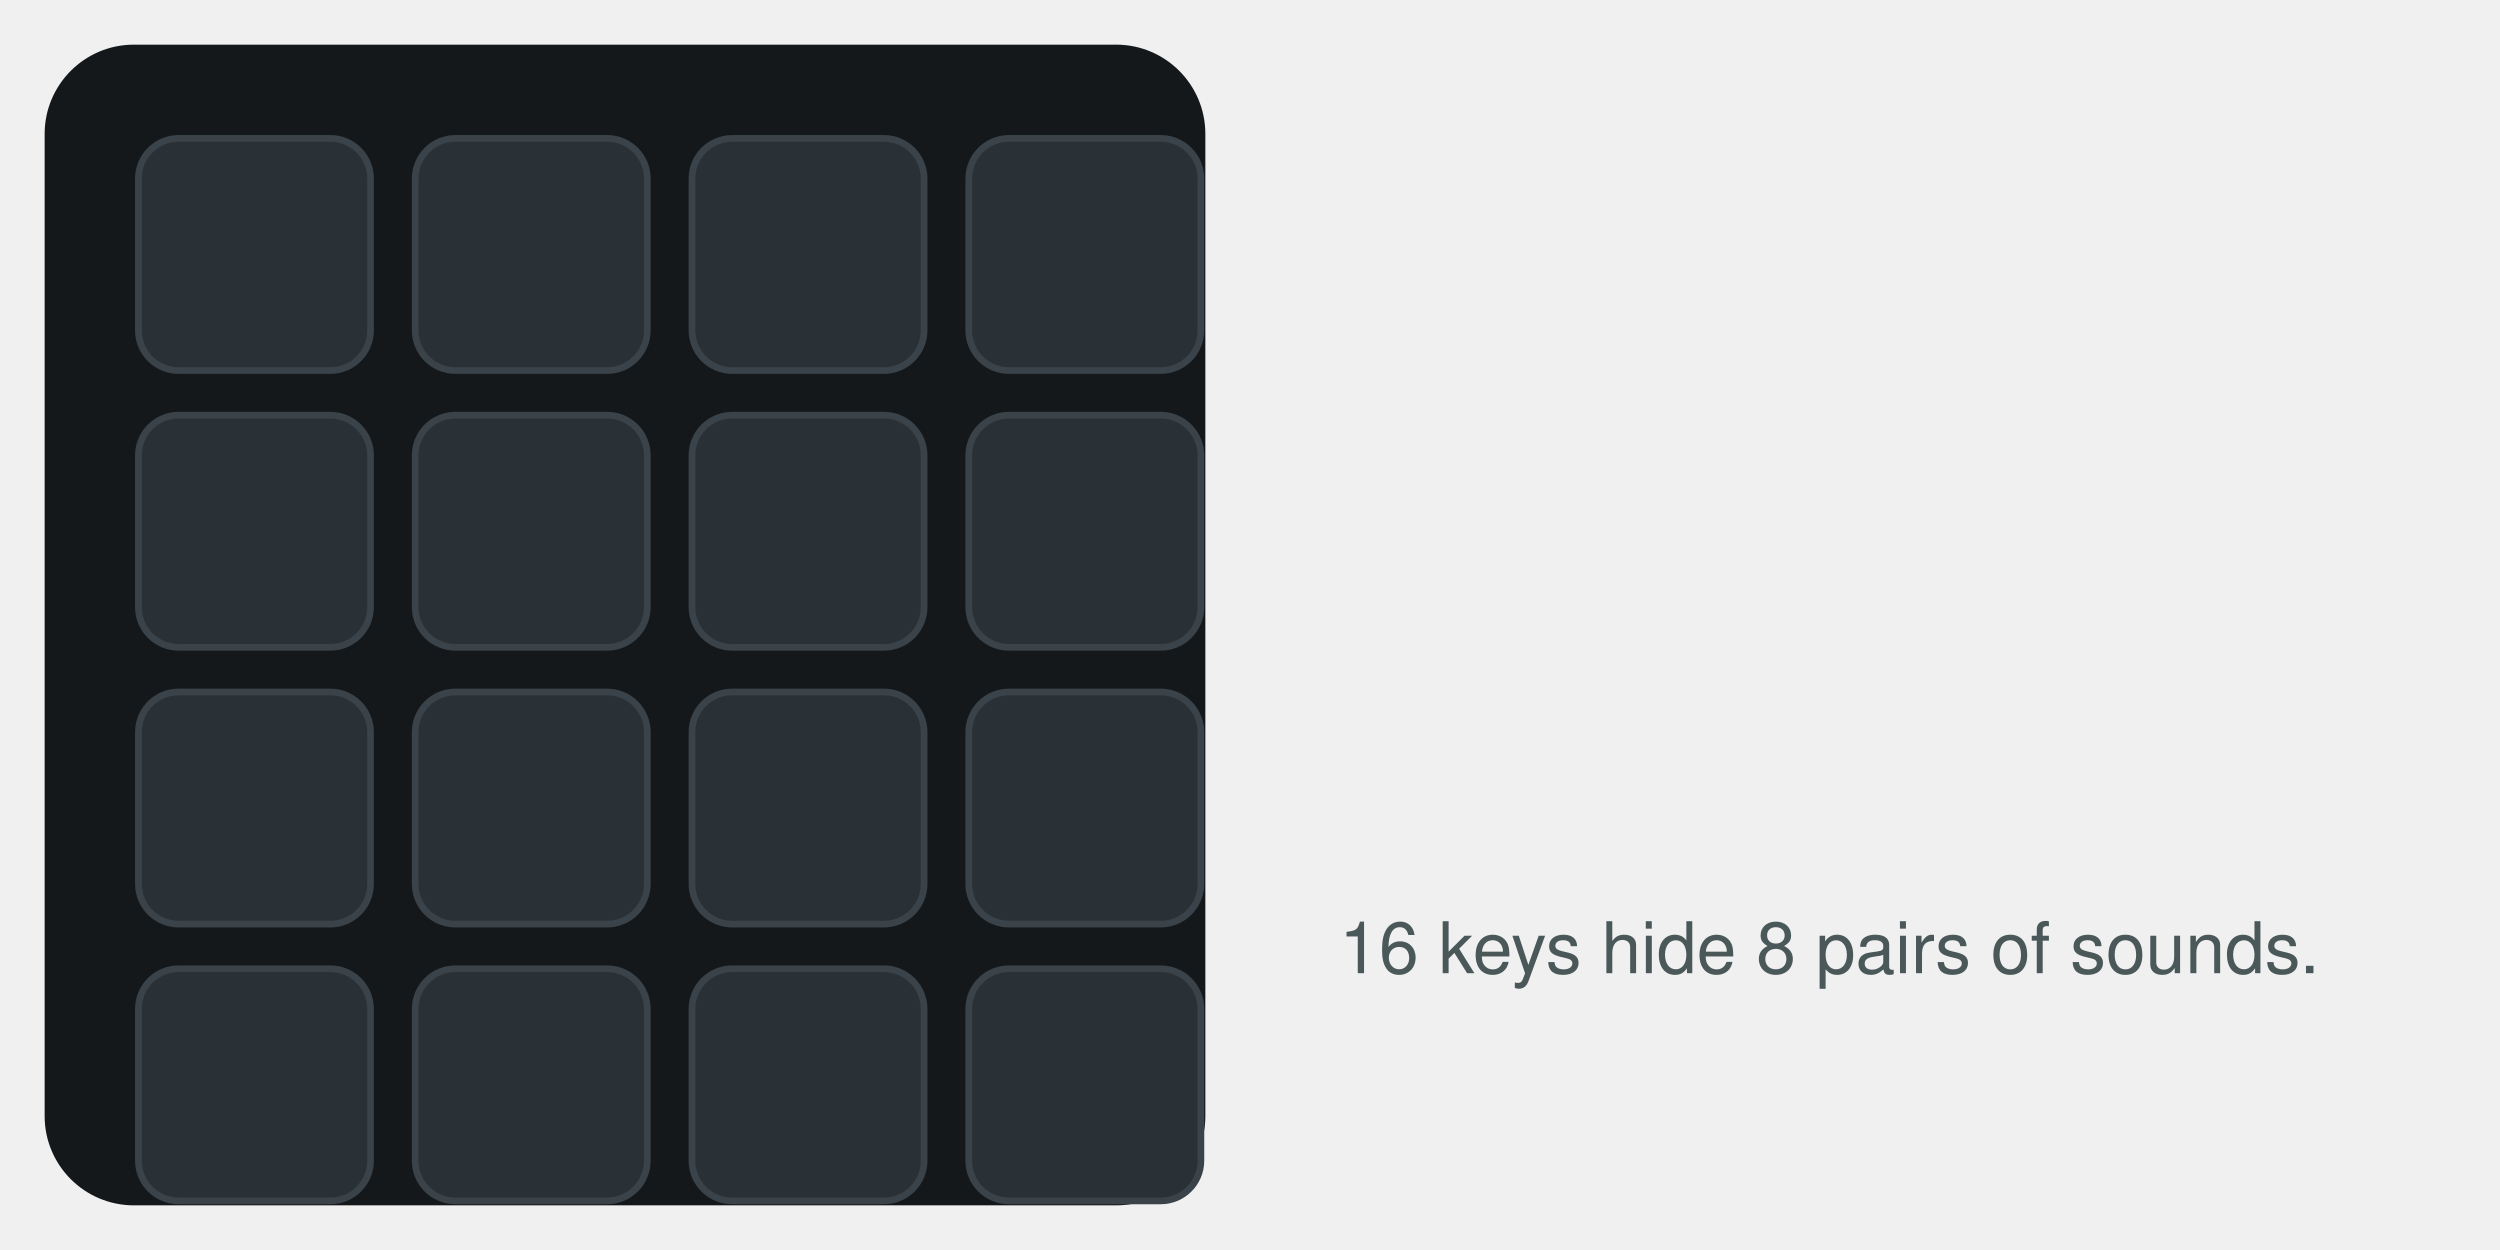
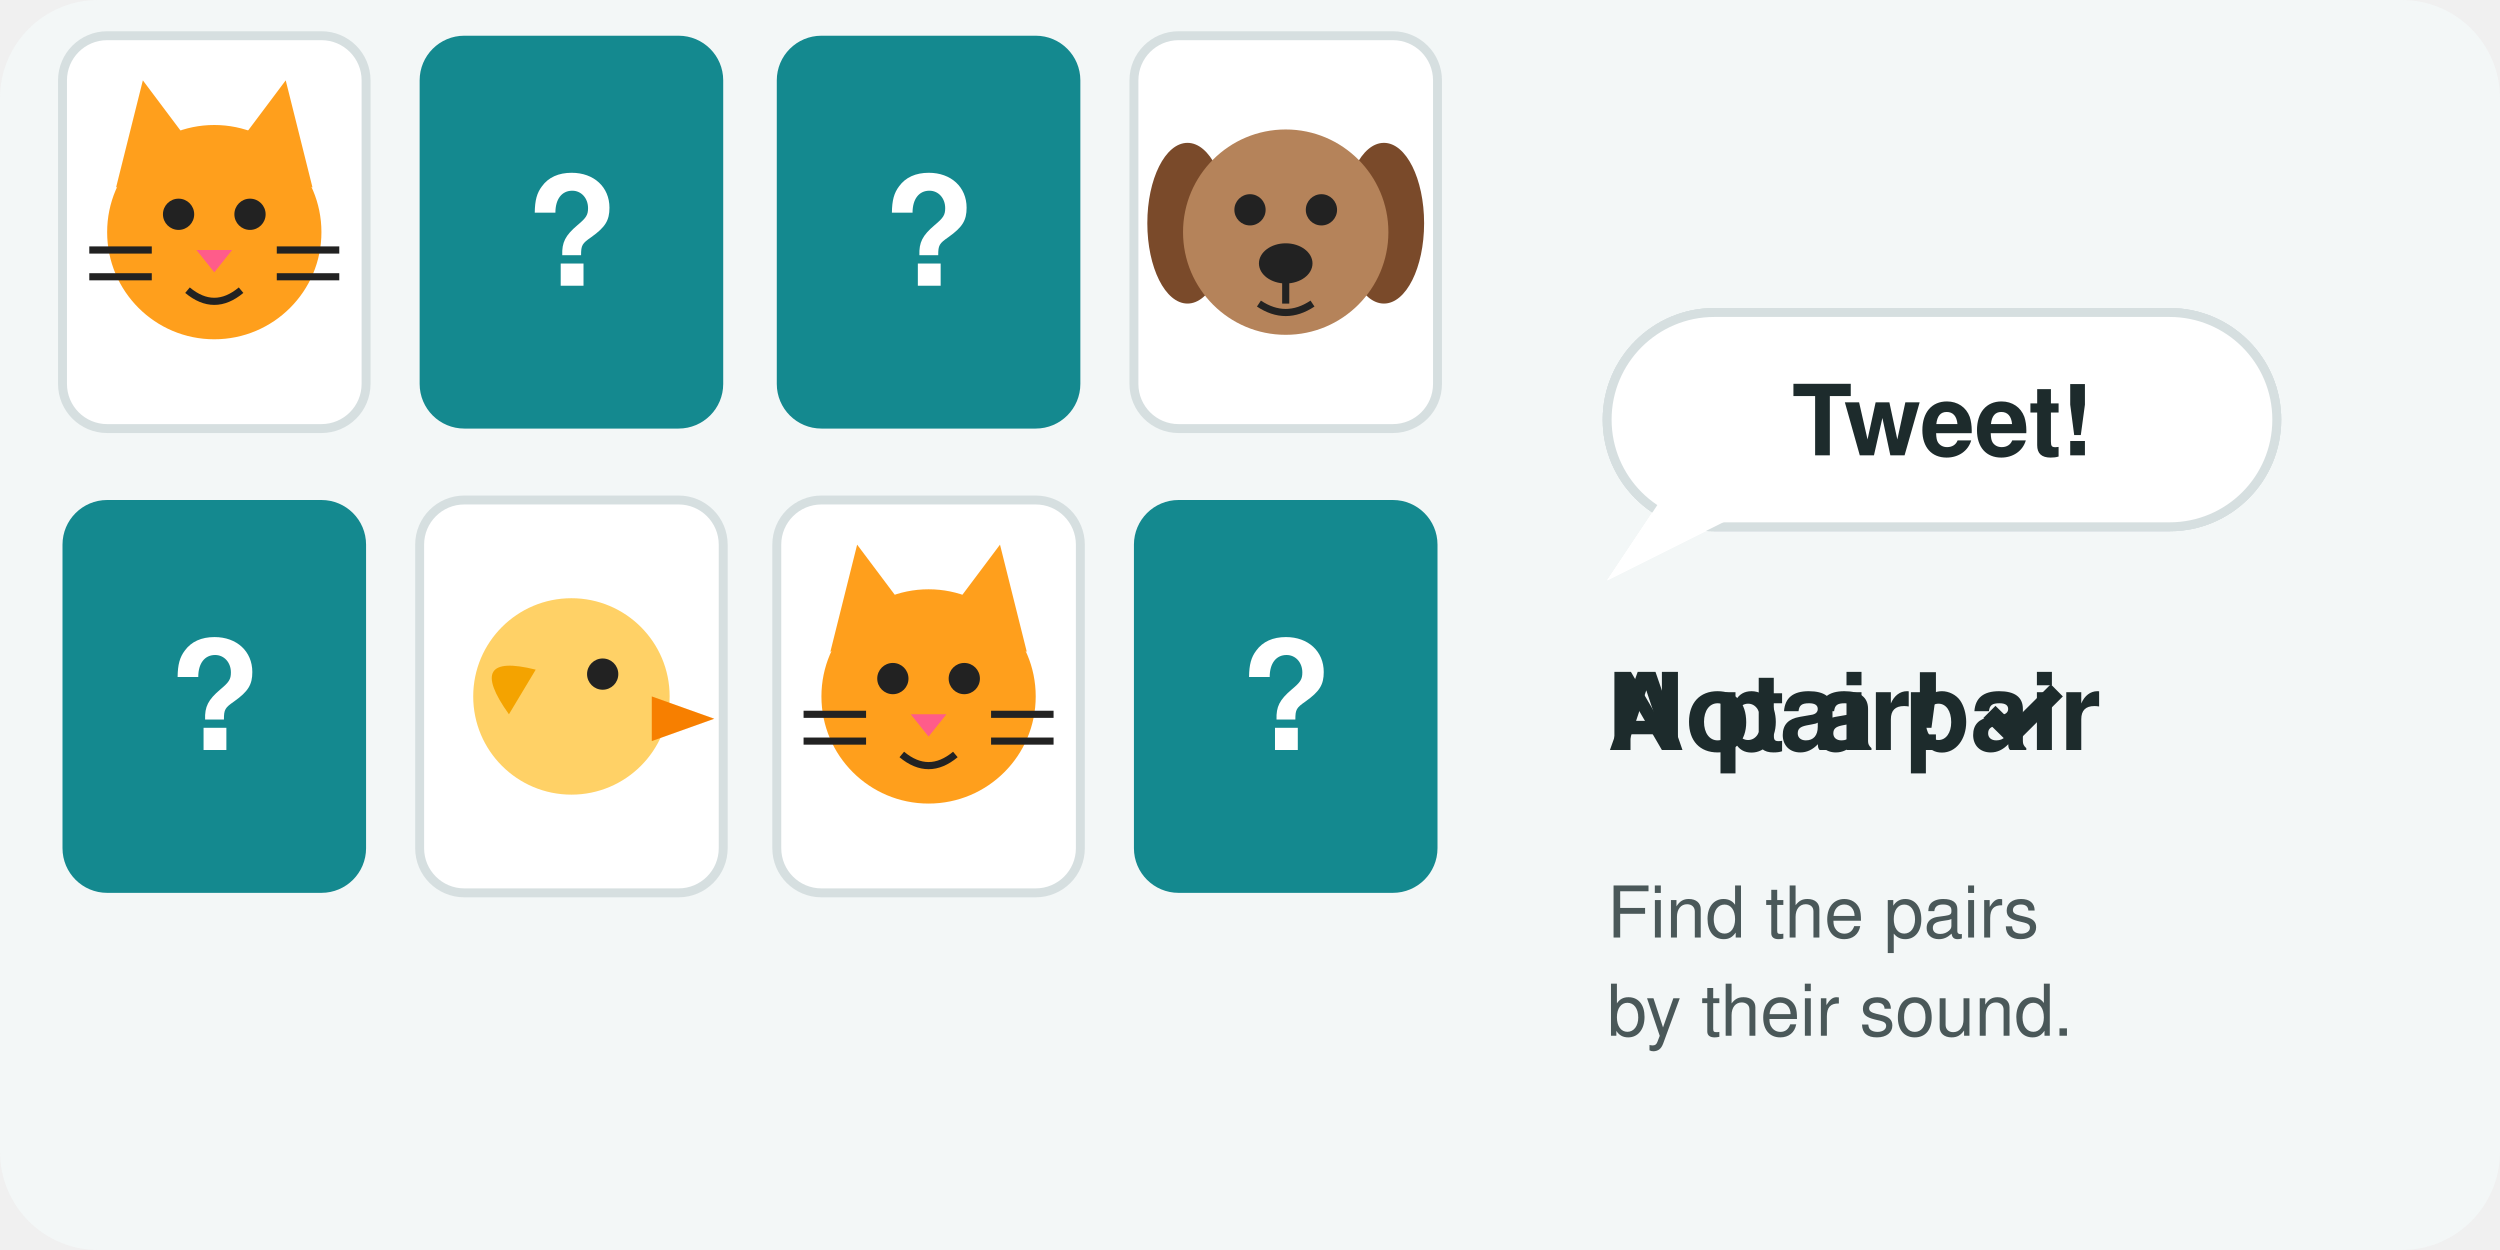
- <svg xmlns="http://www.w3.org/2000/svg" viewBox="0 0 560 280" width="560" height="280" role="img" aria-label="SoundMatch: a memory game for your ears">
-   <defs>
-     <filter id="glow" x="-50%" y="-50%" width="200%" height="200%">
-       <feGaussianBlur stdDeviation="7" />
-     </filter>
-   </defs>
+ <svg xmlns="http://www.w3.org/2000/svg" viewBox="0 0 560 280" width="560" height="280" role="img" aria-label="SoundMatch: find the pairs by their sound">
  <style>
- .cap{fill:#2a3136;stroke:#3a4349;stroke-width:1.5}
- .t1{font:700 21px -apple-system,'Segoe UI',Helvetica,Arial,sans-serif;fill:#1d2b2c}
- .t2{font:400 16px -apple-system,'Segoe UI',Helvetica,Arial,sans-serif;fill:#4a5859}
- .t3{font:700 15px -apple-system,'Segoe UI',Helvetica,Arial,sans-serif;fill:#117A80}
- .ink{stroke:#1d2b2c;fill:none} .inkf{fill:#1d2b2c} .pale{fill:#eef3f3}
+ .bg{fill:#f3f7f7} .ink{fill:#1d2b2c} .inks{stroke:#1d2b2c} .soft{fill:#5d6b6c}
+ .t1{font:800 24px -apple-system,'Segoe UI',Helvetica,Arial,sans-serif;fill:#1d2b2c} .t2{font:500 16px -apple-system,'Segoe UI',Helvetica,Arial,sans-serif;fill:#4a5859}
+ .t3{font:700 16px -apple-system,'Segoe UI',Helvetica,Arial,sans-serif;fill:#117A80} .big{font:900 30px -apple-system,'Segoe UI',Helvetica,Arial,sans-serif}
+ .fb{transform-box:fill-box}
@media (prefers-color-scheme: dark){
- .t1{fill:#e6edf3} .t2{fill:#a9b4bd} .t3{fill:#4fc3c9}
- .ink{stroke:#c9d3d9} .inkf{fill:#c9d3d9} .pale{fill:#1e2a30}}
- @keyframes a1{0.0%{opacity:0.0} 3.571%{opacity:0.0} 4.286%{opacity:1} 100.0%{opacity:0.0}}.a1{opacity:0.0;animation:a1 7.0s linear infinite}@keyframes a2{0.0%{opacity:0.0} 3.571%{opacity:0.0} 4.286%{opacity:1} 10.0%{opacity:1} 10.714%{opacity:0.0} 100.0%{opacity:0.0}}.a2{opacity:0.0;animation:a2 7.0s linear infinite}@keyframes a3{0.0%{opacity:0.0} 15.0%{opacity:0.0} 15.714%{opacity:1} 100.0%{opacity:0.0}}.a3{opacity:0.0;animation:a3 7.0s linear infinite}@keyframes a4{0.0%{opacity:0.0} 15.0%{opacity:0.0} 15.714%{opacity:1} 21.429%{opacity:1} 22.143%{opacity:0.0} 100.0%{opacity:0.0}}.a4{opacity:0.0;animation:a4 7.0s linear infinite}@keyframes a5{0.0%{opacity:0.0} 32.143%{opacity:0.0} 32.857%{opacity:1} 51.429%{opacity:1} 52.143%{opacity:0.0} 100.0%{opacity:0.0}}.a5{opacity:0.0;animation:a5 7.0s linear infinite}@keyframes a6{0.0%{opacity:0.0} 32.143%{opacity:0.0} 32.857%{opacity:1} 38.571%{opacity:1} 39.286%{opacity:0.0} 100.0%{opacity:0.0}}.a6{opacity:0.0;animation:a6 7.0s linear infinite}@keyframes a7{0.0%{opacity:0.0} 42.143%{opacity:0.0} 42.857%{opacity:1} 51.429%{opacity:1} 52.143%{opacity:0.0} 100.0%{opacity:0.0}}.a7{opacity:0.0;animation:a7 7.0s linear infinite}@keyframes a8{0.0%{opacity:0.0} 42.143%{opacity:0.0} 42.857%{opacity:1} 48.571%{opacity:1} 49.286%{opacity:0.0} 100.0%{opacity:0.0}}.a8{opacity:0.0;animation:a8 7.0s linear infinite}@keyframes a9{0.0%{opacity:0.0} 60.714%{opacity:0.0} 61.429%{opacity:1} 100.0%{opacity:0.0}}.a9{opacity:0.0;animation:a9 7.0s linear infinite}@keyframes a10{0.0%{opacity:0.0} 60.714%{opacity:0.0} 61.429%{opacity:1} 67.143%{opacity:1} 67.857%{opacity:0.0} 100.0%{opacity:0.0}}.a10{opacity:0.0;animation:a10 7.0s linear infinite}@keyframes a11{0.0%{opacity:0.0} 72.143%{opacity:0.0} 72.857%{opacity:1} 100.0%{opacity:0.0}}.a11{opacity:0.0;animation:a11 7.0s linear infinite}@keyframes a12{0.0%{opacity:0.0} 72.143%{opacity:0.0} 72.857%{opacity:1} 78.571%{opacity:1} 79.286%{opacity:0.0} 100.0%{opacity:0.0}}.a12{opacity:0.0;animation:a12 7.0s linear infinite}@keyframes a13{0.0%{opacity:0.0} 3.571%{opacity:0.0} 4.286%{opacity:1} 12.857%{opacity:1} 13.571%{opacity:0.0} 15.0%{opacity:0.0} 15.714%{opacity:1} 24.286%{opacity:1} 25.0%{opacity:0.0} 100.0%{opacity:0.0}}.a13{opacity:0.0;animation:a13 7.0s linear infinite}@keyframes a14{0.0%{opacity:0.0} 32.143%{opacity:0.0} 32.857%{opacity:1} 41.429%{opacity:1} 42.143%{opacity:0.0} 60.714%{opacity:0.0} 61.429%{opacity:1} 70.0%{opacity:1} 70.714%{opacity:0.0} 72.143%{opacity:0.0} 72.857%{opacity:1} 81.429%{opacity:1} 82.143%{opacity:0.0} 100.0%{opacity:0.0}}.a14{opacity:0.0;animation:a14 7.0s linear infinite}@keyframes a15{0.0%{opacity:0.0} 42.143%{opacity:0.0} 42.857%{opacity:1} 51.429%{opacity:1} 52.143%{opacity:0.0} 100.0%{opacity:0.0}}.a15{opacity:0.0;animation:a15 7.0s linear infinite}@keyframes a16{0.0%{opacity:0.0} 20.714%{opacity:0.0} 21.429%{opacity:1} 31.429%{opacity:1} 32.143%{opacity:0.0} 77.857%{opacity:0.0} 78.571%{opacity:1} 98.571%{opacity:1} 99.286%{opacity:0.0} 100.0%{opacity:0.0}}.a16{opacity:0.0;animation:a16 7.0s linear infinite}@keyframes a17{0.0%{opacity:0.0} 47.857%{opacity:0.0} 48.571%{opacity:1} 60.0%{opacity:1} 60.714%{opacity:0.0} 100.0%{opacity:0.0}}.a17{opacity:0.0;animation:a17 7.0s linear infinite}
+ .bg{fill:#1b2327} .ink{fill:#e6edf3} .inks{stroke:#e6edf3} .soft{fill:#a9b4bd}
+ .t1{fill:#e6edf3} .t2{fill:#a9b4bd} .t3{fill:#4fc3c9}}
+ @keyframes c00{0%{transform:scaleX(1)} 3.85%{transform:scaleX(1)} 6.15%{transform:scaleX(0)} 8.46%{transform:scaleX(1)} 94.62%{transform:scaleX(1)} 96.92%{transform:scaleX(0)} 99.23%{transform:scaleX(1)} 100.0%{transform:scaleX(1)}}.c00{transform-origin:48px 52px;animation:c00 6.5s linear infinite}@keyframes c00f{0%{opacity:0} 5.23%{opacity:0} 6.15%{opacity:1} 96.92%{opacity:1} 97.85%{opacity:0} 100.0%{opacity:0}}.c00f{animation:c00f 6.5s linear infinite}@keyframes c00b{0%{opacity:1} 6.15%{opacity:1} 7.08%{opacity:0} 96.0%{opacity:0} 96.92%{opacity:1} 100.0%{opacity:0}}.c00b{animation:c00b 6.5s linear infinite}@keyframes c30{0%{transform:scaleX(1)} 37.69%{transform:scaleX(1)} 40.0%{transform:scaleX(0)} 42.31%{transform:scaleX(1)} 63.85%{transform:scaleX(1)} 66.15%{transform:scaleX(0)} 68.46%{transform:scaleX(1)} 100.0%{transform:scaleX(1)}}.c30{transform-origin:288px 52px;animation:c30 6.5s linear infinite}@keyframes c30f{0%{opacity:0} 39.08%{opacity:0} 40.0%{opacity:1} 66.15%{opacity:1} 67.08%{opacity:0} 100.0%{opacity:0}}.c30f{animation:c30f 6.5s linear infinite}@keyframes c30b{0%{opacity:1} 40.0%{opacity:1} 40.92%{opacity:0} 65.23%{opacity:0} 66.15%{opacity:1} 100.0%{opacity:0}}.c30b{animation:c30b 6.5s linear infinite}@keyframes c11{0%{transform:scaleX(1)} 48.46%{transform:scaleX(1)} 50.77%{transform:scaleX(0)} 53.08%{transform:scaleX(1)} 63.85%{transform:scaleX(1)} 66.15%{transform:scaleX(0)} 68.46%{transform:scaleX(1)} 100.0%{transform:scaleX(1)}}.c11{transform-origin:128px 156px;animation:c11 6.5s linear infinite}@keyframes c11f{0%{opacity:0} 49.85%{opacity:0} 50.77%{opacity:1} 66.15%{opacity:1} 67.08%{opacity:0} 100.0%{opacity:0}}.c11f{animation:c11f 6.5s linear infinite}@keyframes c11b{0%{opacity:1} 50.77%{opacity:1} 51.69%{opacity:0} 65.23%{opacity:0} 66.15%{opacity:1} 100.0%{opacity:0}}.c11b{animation:c11b 6.5s linear infinite}@keyframes c21{0%{transform:scaleX(1)} 17.69%{transform:scaleX(1)} 20.0%{transform:scaleX(0)} 22.31%{transform:scaleX(1)} 94.62%{transform:scaleX(1)} 96.92%{transform:scaleX(0)} 99.23%{transform:scaleX(1)} 100.0%{transform:scaleX(1)}}.c21{transform-origin:208px 156px;animation:c21 6.5s linear infinite}@keyframes c21f{0%{opacity:0} 19.08%{opacity:0} 20.0%{opacity:1} 96.92%{opacity:1} 97.85%{opacity:0} 100.0%{opacity:0}}.c21f{animation:c21f 6.5s linear infinite}@keyframes c21b{0%{opacity:1} 20.0%{opacity:1} 20.92%{opacity:0} 96.0%{opacity:0} 96.92%{opacity:1} 100.0%{opacity:0}}.c21b{animation:c21b 6.5s linear infinite}@keyframes b1{0%{opacity:0} 6.77%{opacity:0} 7.69%{opacity:1} 16.92%{opacity:1} 17.85%{opacity:0} 20.62%{opacity:0} 21.54%{opacity:1} 30.77%{opacity:1} 31.69%{opacity:0} 100.0%{opacity:0}}.b1{animation:b1 6.5s linear infinite}@keyframes b2{0%{opacity:0} 40.62%{opacity:0} 41.54%{opacity:1} 49.23%{opacity:1} 50.15%{opacity:0} 100.0%{opacity:0}}.b2{animation:b2 6.5s linear infinite}@keyframes b3{0%{opacity:0} 51.38%{opacity:0} 52.31%{opacity:1} 60.0%{opacity:1} 60.92%{opacity:0} 100.0%{opacity:0}}.b3{animation:b3 6.5s linear infinite}@keyframes ok{0%{opacity:0} 29.85%{opacity:0} 30.77%{opacity:1} 38.46%{opacity:1} 39.38%{opacity:0} 100.0%{opacity:0}}.ok{animation:ok 6.5s linear infinite}@keyframes no{0%{opacity:0} 59.85%{opacity:0} 60.77%{opacity:1} 67.69%{opacity:1} 68.62%{opacity:0} 100.0%{opacity:0}}.no{animation:no 6.5s linear infinite}
</style>
-   <rect x="10" y="10" width="260" height="260" rx="20" fill="#14181b" />
-   <rect x="31" y="31" width="52" height="52" rx="9" class="cap" />
-   <rect x="93" y="31" width="52" height="52" rx="9" class="cap" />
-   <rect x="155" y="31" width="52" height="52" rx="9" class="cap" />
-   <rect x="217" y="31" width="52" height="52" rx="9" class="cap" />
-   <rect x="31" y="93" width="52" height="52" rx="9" class="cap" />
-   <rect x="93" y="93" width="52" height="52" rx="9" class="cap" />
-   <rect x="155" y="93" width="52" height="52" rx="9" class="cap" />
-   <rect x="217" y="93" width="52" height="52" rx="9" class="cap" />
-   <rect x="31" y="155" width="52" height="52" rx="9" class="cap" />
-   <rect x="93" y="155" width="52" height="52" rx="9" class="cap" />
-   <rect x="155" y="155" width="52" height="52" rx="9" class="cap" />
-   <rect x="217" y="155" width="52" height="52" rx="9" class="cap" />
-   <rect x="31" y="217" width="52" height="52" rx="9" class="cap" />
-   <rect x="93" y="217" width="52" height="52" rx="9" class="cap" />
-   <rect x="155" y="217" width="52" height="52" rx="9" class="cap" />
-   <rect x="217" y="217" width="52" height="52" rx="9" class="cap" />
-   <g class="a1">
-     <rect x="89" y="27" width="60" height="60" rx="12" fill="#ff9f1c" filter="url(#glow)" />
-     <rect x="93" y="31" width="52" height="52" rx="9" fill="#ff9f1c" />
+   <rect width="560" height="280" rx="22" class="bg" />
+   <g class="c00">
+     <g class="c00b">
+       <rect x="14" y="8" width="68" height="88" rx="10" fill="#14898F" />
+       <text x="48" y="64" text-anchor="middle" style="font:900 34px -apple-system,'Segoe UI',Helvetica,Arial,sans-serif;fill:#ffffff">?</text>
+     </g>
+     <g class="c00f">
+       <rect x="14" y="8" width="68" height="88" rx="10" fill="#ffffff" stroke="#d6dfe0" stroke-width="2" />
+       <g transform="translate(48 52)">
+         <polygon points="-22,-10 -16,-34 -4,-18" fill="#ff9f1c" />
+         <polygon points="22,-10 16,-34 4,-18" fill="#ff9f1c" />
+         <circle r="24" fill="#ff9f1c" />
+         <circle cx="-8" cy="-4" r="3.5" fill="#222" />
+         <circle cx="8" cy="-4" r="3.5" fill="#222" />
+         <polygon points="-4,4 4,4 0,9" fill="#ff5c8a" />
+         <path d="M-6 13 q6 5 12 0 M-28 4 h14 M-28 10 h14 M14 4 h14 M14 10 h14" stroke="#222" stroke-width="1.6" fill="none" />
+       </g>
+     </g>
  </g>
-   <rect class="a2" x="96" y="34" width="46" height="46" rx="7" fill="none" stroke="#ffffff" stroke-width="4" />
-   <g class="a3">
-     <rect x="213" y="151" width="60" height="60" rx="12" fill="#ff9f1c" filter="url(#glow)" />
-     <rect x="217" y="155" width="52" height="52" rx="9" fill="#ff9f1c" />
+   <rect x="94" y="8" width="68" height="88" rx="10" fill="#14898F" />
+   <text x="128" y="64" text-anchor="middle" style="font:900 34px -apple-system,'Segoe UI',Helvetica,Arial,sans-serif;fill:#ffffff">?</text>
+   <rect x="174" y="8" width="68" height="88" rx="10" fill="#14898F" />
+   <text x="208" y="64" text-anchor="middle" style="font:900 34px -apple-system,'Segoe UI',Helvetica,Arial,sans-serif;fill:#ffffff">?</text>
+   <g class="c30">
+     <g class="c30b">
+       <rect x="254" y="8" width="68" height="88" rx="10" fill="#14898F" />
+       <text x="288" y="64" text-anchor="middle" style="font:900 34px -apple-system,'Segoe UI',Helvetica,Arial,sans-serif;fill:#ffffff">?</text>
+     </g>
+     <g class="c30f">
+       <rect x="254" y="8" width="68" height="88" rx="10" fill="#ffffff" stroke="#d6dfe0" stroke-width="2" />
+       <g transform="translate(288 52)">
+         <ellipse cx="-22" cy="-2" rx="9" ry="18" fill="#7a4a2a" />
+         <ellipse cx="22" cy="-2" rx="9" ry="18" fill="#7a4a2a" />
+         <circle r="23" fill="#b5835a" />
+         <circle cx="-8" cy="-5" r="3.5" fill="#222" />
+         <circle cx="8" cy="-5" r="3.5" fill="#222" />
+         <ellipse cx="0" cy="7" rx="6" ry="4.5" fill="#222" />
+         <path d="M0 11 v5 M-6 16 q6 4 12 0" stroke="#222" stroke-width="1.6" fill="none" />
+       </g>
+     </g>
  </g>
-   <rect class="a4" x="220" y="158" width="46" height="46" rx="7" fill="none" stroke="#ffffff" stroke-width="4" />
-   <g class="a5">
-     <rect x="27" y="89" width="60" height="60" rx="12" fill="#3a86ff" filter="url(#glow)" />
-     <rect x="31" y="93" width="52" height="52" rx="9" fill="#3a86ff" />
+   <rect x="14" y="112" width="68" height="88" rx="10" fill="#14898F" />
+   <text x="48" y="168" text-anchor="middle" style="font:900 34px -apple-system,'Segoe UI',Helvetica,Arial,sans-serif;fill:#ffffff">?</text>
+   <g class="c11">
+     <g class="c11b">
+       <rect x="94" y="112" width="68" height="88" rx="10" fill="#14898F" />
+       <text x="128" y="168" text-anchor="middle" style="font:900 34px -apple-system,'Segoe UI',Helvetica,Arial,sans-serif;fill:#ffffff">?</text>
+     </g>
+     <g class="c11f">
+       <rect x="94" y="112" width="68" height="88" rx="10" fill="#ffffff" stroke="#d6dfe0" stroke-width="2" />
+       <g transform="translate(128 156)">
+         <circle r="22" fill="#ffd166" />
+         <polygon points="18,0 32,5 18,10" fill="#f77f00" />
+         <circle cx="7" cy="-5" r="3.5" fill="#222" />
+         <path d="M-14 4 q-10 -14 6 -10" fill="#f4a300" />
+       </g>
+     </g>
  </g>
-   <rect class="a6" x="34" y="96" width="46" height="46" rx="7" fill="none" stroke="#ffffff" stroke-width="4" />
-   <g class="a7">
-     <rect x="151" y="213" width="60" height="60" rx="12" fill="#8ac926" filter="url(#glow)" />
-     <rect x="155" y="217" width="52" height="52" rx="9" fill="#8ac926" />
+   <g class="c21">
+     <g class="c21b">
+       <rect x="174" y="112" width="68" height="88" rx="10" fill="#14898F" />
+       <text x="208" y="168" text-anchor="middle" style="font:900 34px -apple-system,'Segoe UI',Helvetica,Arial,sans-serif;fill:#ffffff">?</text>
+     </g>
+     <g class="c21f">
+       <rect x="174" y="112" width="68" height="88" rx="10" fill="#ffffff" stroke="#d6dfe0" stroke-width="2" />
+       <g transform="translate(208 156)">
+         <polygon points="-22,-10 -16,-34 -4,-18" fill="#ff9f1c" />
+         <polygon points="22,-10 16,-34 4,-18" fill="#ff9f1c" />
+         <circle r="24" fill="#ff9f1c" />
+         <circle cx="-8" cy="-4" r="3.5" fill="#222" />
+         <circle cx="8" cy="-4" r="3.5" fill="#222" />
+         <polygon points="-4,4 4,4 0,9" fill="#ff5c8a" />
+         <path d="M-6 13 q6 5 12 0 M-28 4 h14 M-28 10 h14 M14 4 h14 M14 10 h14" stroke="#222" stroke-width="1.6" fill="none" />
+       </g>
+     </g>
  </g>
-   <rect class="a8" x="158" y="220" width="46" height="46" rx="7" fill="none" stroke="#ffffff" stroke-width="4" />
-   <g class="a9">
-     <rect x="151" y="89" width="60" height="60" rx="12" fill="#3a86ff" filter="url(#glow)" />
-     <rect x="155" y="93" width="52" height="52" rx="9" fill="#3a86ff" />
+   <rect x="254" y="112" width="68" height="88" rx="10" fill="#14898F" />
+   <text x="288" y="168" text-anchor="middle" style="font:900 34px -apple-system,'Segoe UI',Helvetica,Arial,sans-serif;fill:#ffffff">?</text>
+   <g class="b1">
+     <rect x="360" y="70" width="150" height="48" rx="24" fill="#ffffff" stroke="#d6dfe0" stroke-width="2" />
+     <polygon points="372,112 360,130 392,114" fill="#ffffff" />
+     <text x="435" y="102" text-anchor="middle" style="font:800 22px -apple-system,'Segoe UI',Helvetica,Arial,sans-serif;fill:#1d2b2c">Meow!</text>
  </g>
-   <rect class="a10" x="158" y="96" width="46" height="46" rx="7" fill="none" stroke="#ffffff" stroke-width="4" />
-   <g class="a11">
-     <rect x="27" y="89" width="60" height="60" rx="12" fill="#3a86ff" filter="url(#glow)" />
-     <rect x="31" y="93" width="52" height="52" rx="9" fill="#3a86ff" />
+   <g class="b2">
+     <rect x="360" y="70" width="150" height="48" rx="24" fill="#ffffff" stroke="#d6dfe0" stroke-width="2" />
+     <polygon points="372,112 360,130 392,114" fill="#ffffff" />
+     <text x="435" y="102" text-anchor="middle" style="font:800 22px -apple-system,'Segoe UI',Helvetica,Arial,sans-serif;fill:#1d2b2c">Woof!</text>
  </g>
-   <rect class="a12" x="34" y="96" width="46" height="46" rx="7" fill="none" stroke="#ffffff" stroke-width="4" />
-   <g class="a13">
-     <rect x="300" y="96" width="140" height="44" rx="22" class="pale" />
-     <text x="370" y="124" class="t1" text-anchor="middle">meow!</text>
+   <g class="b3">
+     <rect x="360" y="70" width="150" height="48" rx="24" fill="#ffffff" stroke="#d6dfe0" stroke-width="2" />
+     <polygon points="372,112 360,130 392,114" fill="#ffffff" />
+     <text x="435" y="102" text-anchor="middle" style="font:800 22px -apple-system,'Segoe UI',Helvetica,Arial,sans-serif;fill:#1d2b2c">Tweet!</text>
  </g>
-   <g class="a14">
-     <rect x="300" y="96" width="140" height="44" rx="22" class="pale" />
-     <text x="370" y="124" class="t1" text-anchor="middle">woof!</text>
+   <g class="ok">
+     <text x="360" y="168" class="t1" text-anchor="start">A pair! ✓</text>
  </g>
-   <g class="a15">
-     <rect x="300" y="96" width="140" height="44" rx="22" class="pale" />
-     <text x="370" y="124" class="t1" text-anchor="middle">baa!</text>
+   <g class="no">
+     <text x="360" y="168" class="t1" text-anchor="start">Not a pair</text>
  </g>
-   <g class="a16">
-     <text x="300" y="170" class="t3" text-anchor="start">A pair! Both stay lit.</text>
-   </g>
-   <g class="a17">
-     <text x="300" y="170" class="t3" text-anchor="start">Not a pair. Remember them!</text>
-   </g>
-   <text x="300" y="218" class="t2" text-anchor="start">16 keys hide 8 pairs of sounds.</text>
+   <text x="360" y="210" class="t2" text-anchor="start">Find the pairs</text>
+   <text x="360" y="232" class="t2" text-anchor="start">by their sound.</text>
</svg>
